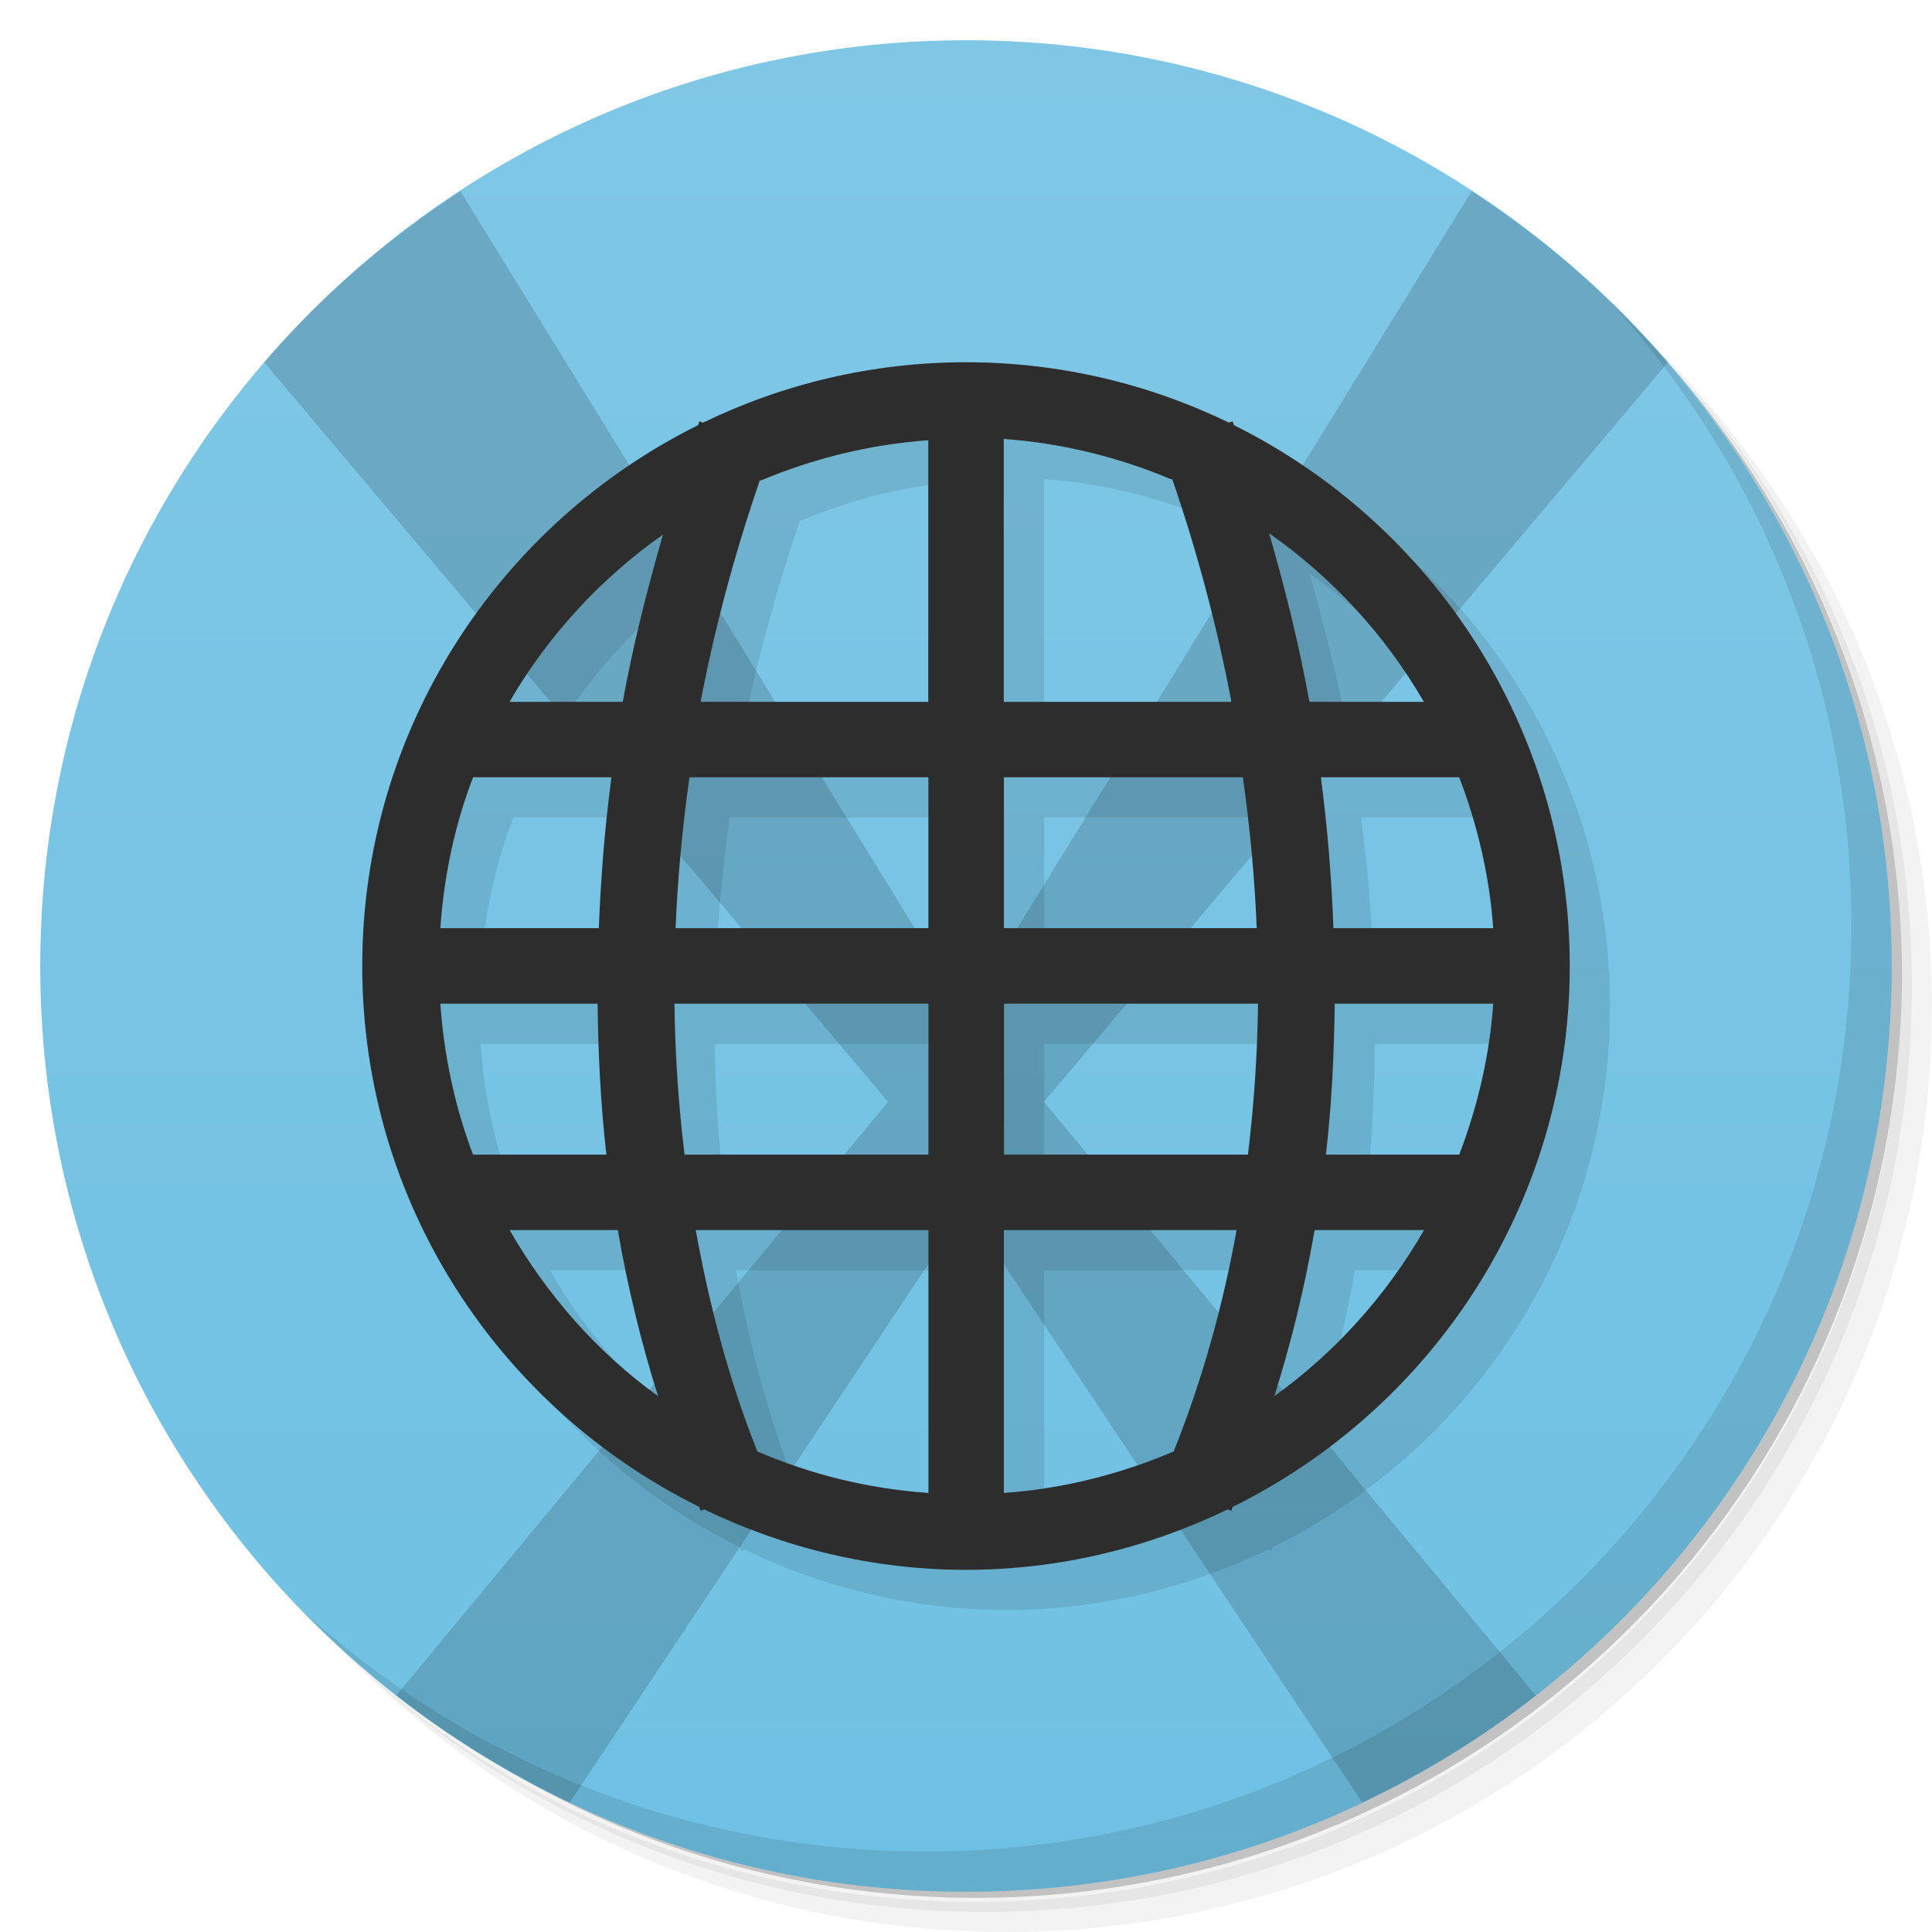
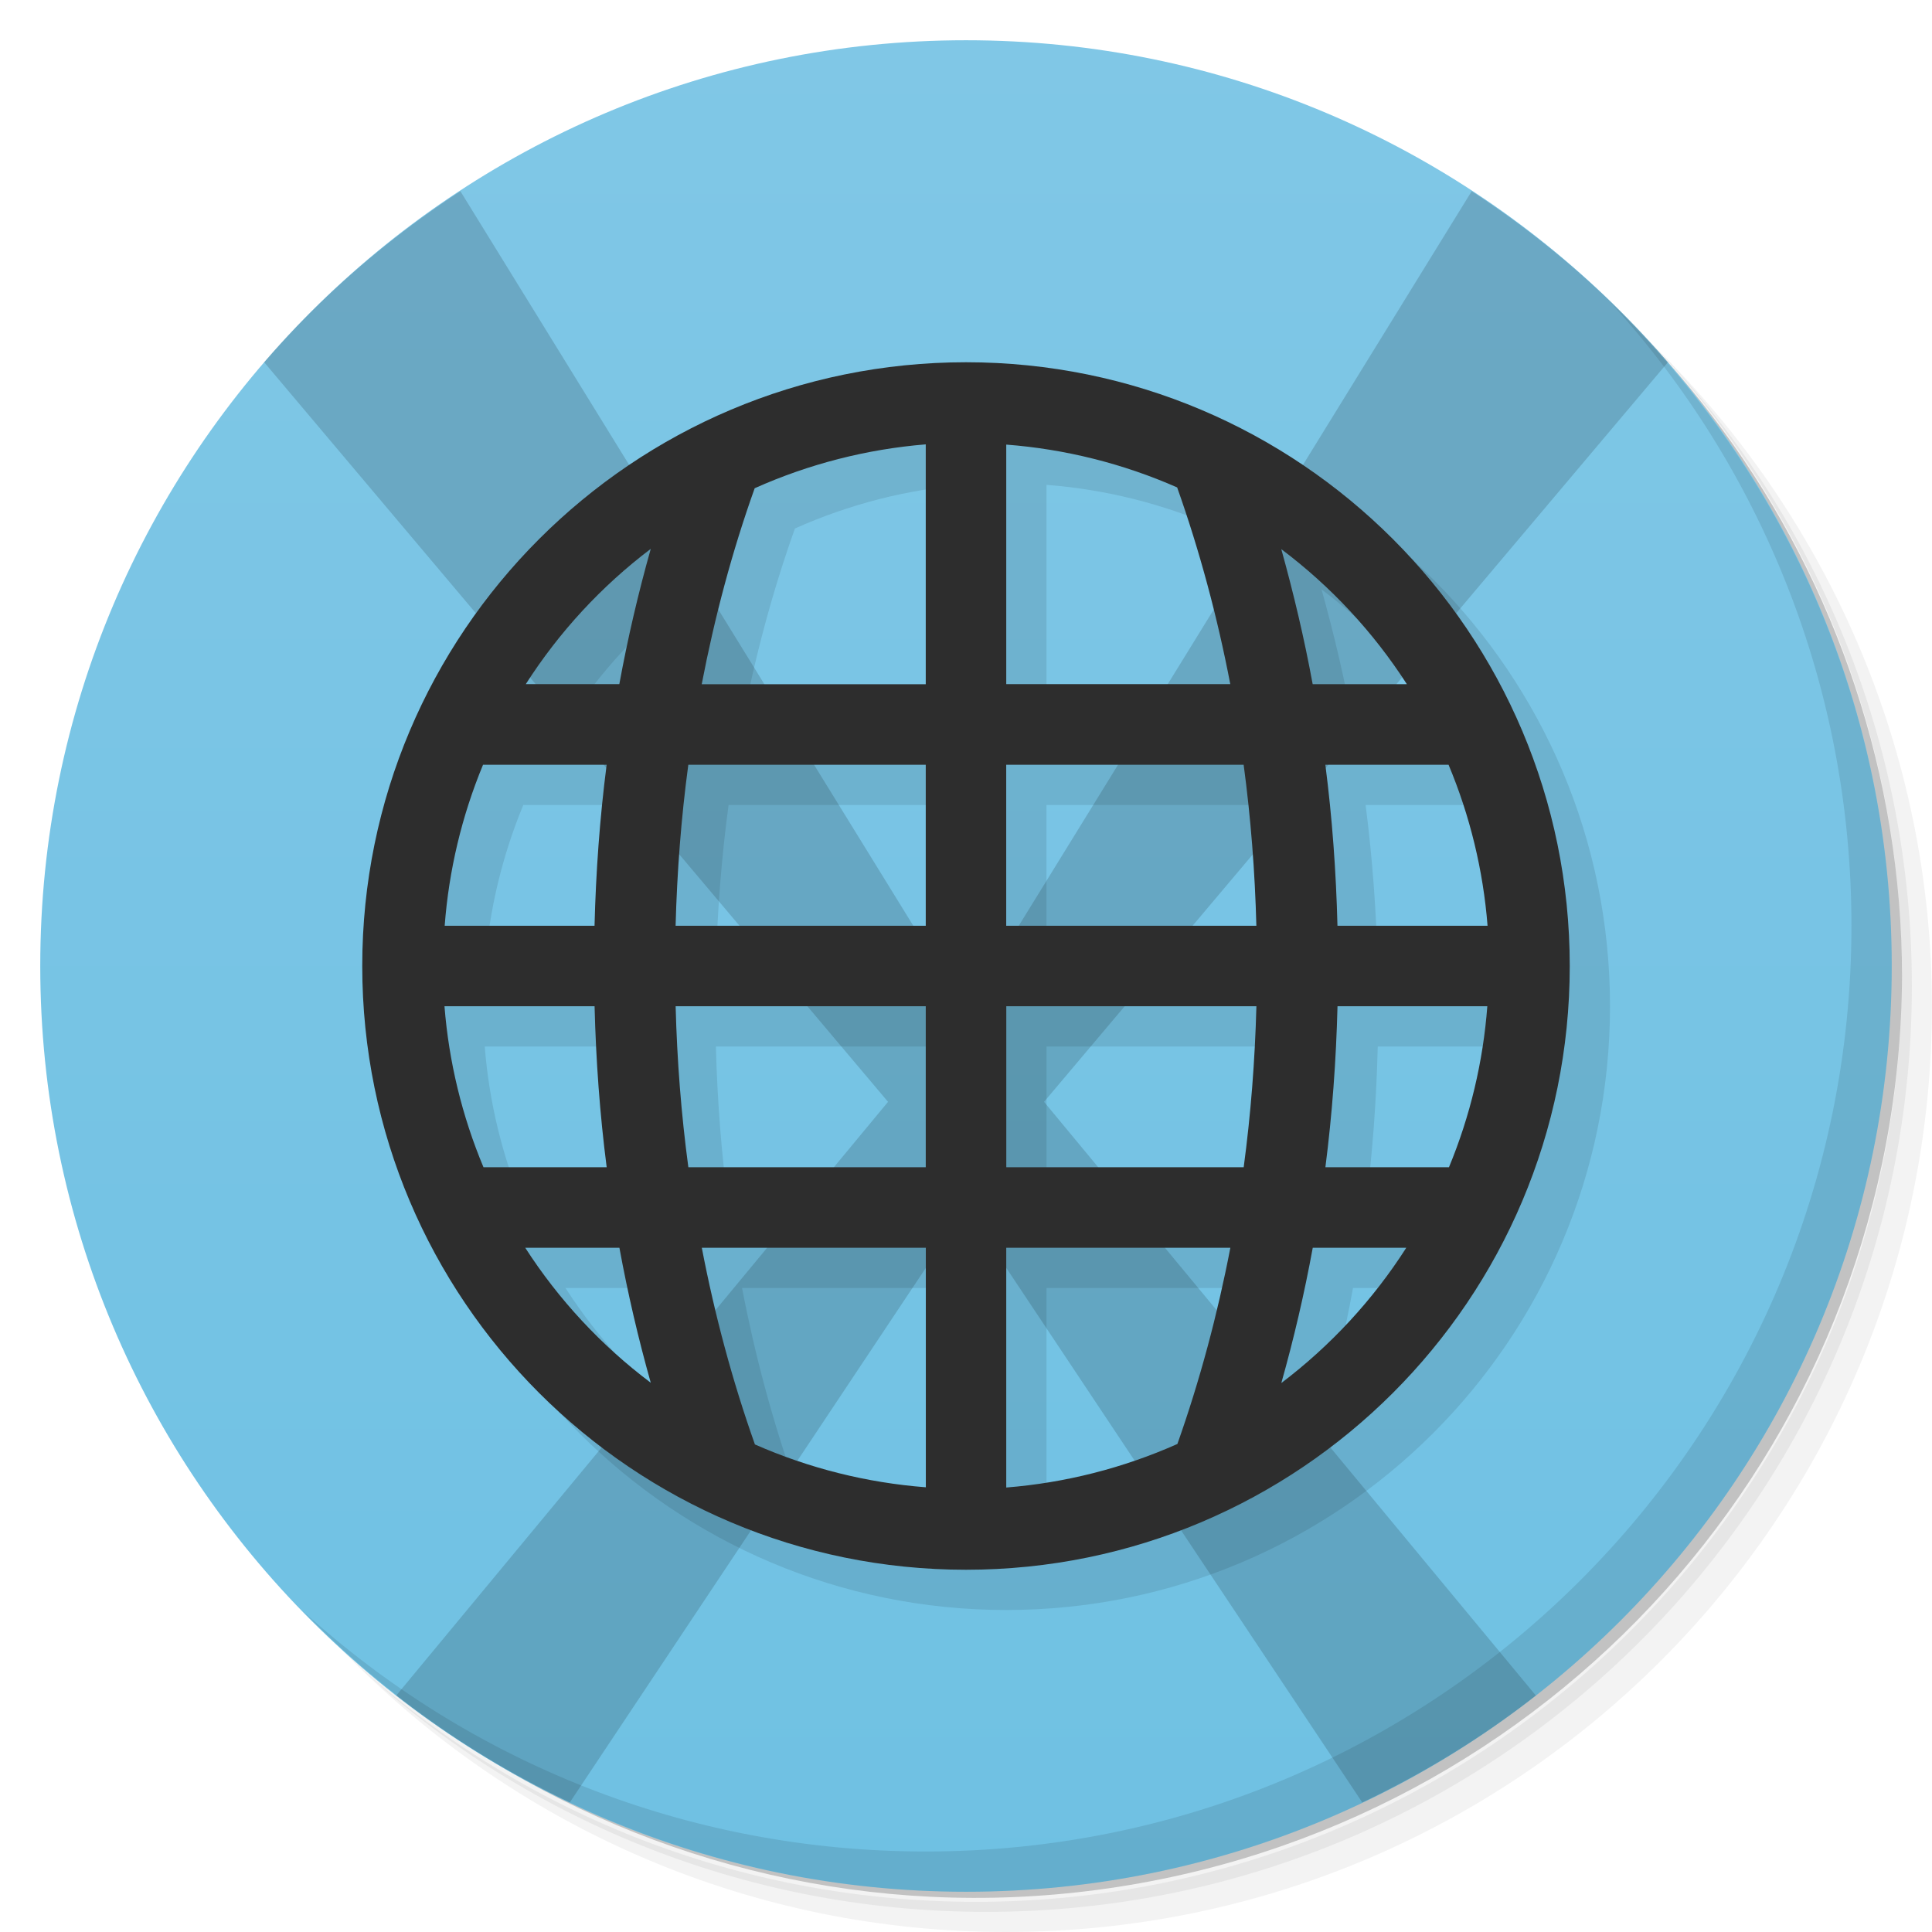
<svg xmlns="http://www.w3.org/2000/svg" xmlns:xlink="http://www.w3.org/1999/xlink" viewBox="0 0 48 48">
  <defs>
    <linearGradient id="linearGradient3764" x1="1" x2="47" gradientUnits="userSpaceOnUse" gradientTransform="matrix(0,-1,1,0,-1.5e-6,48)">
      <stop style="stop-color:#6fc1e3;stop-opacity:1" />
      <stop offset="1" style="stop-color:#80c7e6;stop-opacity:1" />
    </linearGradient>
  </defs>
  <g>
    <path d="m 36.31 5 c 5.859 4.062 9.688 10.831 9.688 18.5 c 0 12.426 -10.07 22.5 -22.5 22.5 c -7.669 0 -14.438 -3.828 -18.5 -9.688 c 1.037 1.822 2.306 3.499 3.781 4.969 c 4.085 3.712 9.514 5.969 15.469 5.969 c 12.703 0 23 -10.298 23 -23 c 0 -5.954 -2.256 -11.384 -5.969 -15.469 c -1.469 -1.475 -3.147 -2.744 -4.969 -3.781 z m 4.969 3.781 c 3.854 4.113 6.219 9.637 6.219 15.719 c 0 12.703 -10.297 23 -23 23 c -6.081 0 -11.606 -2.364 -15.719 -6.219 c 4.16 4.144 9.883 6.719 16.219 6.719 c 12.703 0 23 -10.298 23 -23 c 0 -6.335 -2.575 -12.06 -6.719 -16.219 z" style="opacity:0.05" />
    <path d="m 41.28 8.781 c 3.712 4.085 5.969 9.514 5.969 15.469 c 0 12.703 -10.297 23 -23 23 c -5.954 0 -11.384 -2.256 -15.469 -5.969 c 4.113 3.854 9.637 6.219 15.719 6.219 c 12.703 0 23 -10.298 23 -23 c 0 -6.081 -2.364 -11.606 -6.219 -15.719 z" style="opacity:0.1" />
    <path d="m 31.25 2.375 c 8.615 3.154 14.75 11.417 14.75 21.13 c 0 12.426 -10.07 22.5 -22.5 22.5 c -9.708 0 -17.971 -6.135 -21.12 -14.75 a 23 23 0 0 0 44.875 -7 a 23 23 0 0 0 -16 -21.875 z" style="opacity:0.2" />
  </g>
  <g>
    <path d="m 24 1 c 12.703 0 23 10.297 23 23 c 0 12.703 -10.297 23 -23 23 -12.703 0 -23 -10.297 -23 -23 0 -12.703 10.297 -23 23 -23 z" style="fill:url(#linearGradient3764);fill-opacity:1" />
  </g>
  <path id="path3853" d="m 36 34 a 10 3 0 1 1 -20 0 10 3 0 1 1 20 0 z" transform="matrix(1.45,0,0,1,-7.2,0)" style="fill:none;opacity:0.359;stroke:none" />
  <path d="m 11.438 4.75 c -1.821 1.189 -3.461 2.608 -4.875 4.25 l 15.5 18.375 l -12.219 14.75 c 1.33 1.041 2.771 1.925 4.313 2.656 l 9.844 -14.781 l 9.844 14.781 c 1.541 -0.731 2.983 -1.615 4.313 -2.656 l -12.219 -14.75 l 15.5 -18.375 c -1.414 -1.642 -3.054 -3.061 -4.875 -4.25 l -12.563 20.375 l -12.563 -20.375 z" style="fill:#000;opacity:0.15;fill-opacity:1;stroke:none" />
  <g>
    <path d="m 40.03 7.531 c 3.712 4.084 5.969 9.514 5.969 15.469 0 12.703 -10.297 23 -23 23 c -5.954 0 -11.384 -2.256 -15.469 -5.969 4.178 4.291 10.01 6.969 16.469 6.969 c 12.703 0 23 -10.298 23 -23 0 -6.462 -2.677 -12.291 -6.969 -16.469 z" style="opacity:0.1" />
  </g>
-   <path d="m 25,9.998 c -2.337,0 -4.558,0.543 -6.531,1.5 l -0.094,-0.031 c -0.011,0.031 -0.02,0.063 -0.031,0.094 C 13.399,14.016 10,19.112 10,24.999 c 0,5.897 3.416,10.988 8.375,13.438 0.013,0.03 0.018,0.064 0.031,0.094 L 18.5,38.5 c 1.967,0.949 4.173,1.5 6.5,1.5 2.327,0 4.533,-0.551 6.5,-1.5 l 0.094,0.031 c 0.013,-0.03 0.018,-0.064 0.031,-0.094 C 36.584,35.987 40,30.896 40,24.999 40,19.113 36.601,14.016 31.656,11.561 31.645,11.53 31.636,11.498 31.625,11.467 l -0.094,0.031 C 29.558,10.541 27.337,9.998 25,9.998 Z m 0.938,1.906 c 1.462,0.103 2.866,0.459 4.156,1 0.009,0.004 0.022,-0.004 0.031,0 0.619,1.799 1.115,3.661 1.469,5.531 l -5.656,0 0,-6.531 z m -1.875,0.031 0,6.5 -5.656,0 c 0.352,-1.861 0.855,-3.71 1.469,-5.5 10e-5,-0.003 0.03,0.003 0.031,0 1.289,-0.543 2.694,-0.894 4.156,-1 z m 8.469,2.313 c 1.565,1.096 2.883,2.527 3.844,4.188 l -2.844,0 c -0.253,-1.402 -0.604,-2.818 -1,-4.188 z m -15.06,0.031 c -0.392,1.36 -0.749,2.764 -1,4.156 l -2.813,0 c 0.953,-1.643 2.265,-3.067 3.813,-4.156 z m -4.719,6.03 3.438,0 c -0.165,1.246 -0.266,2.503 -0.313,3.75 l -3.938,0 c 0.093,-1.319 0.36,-2.569 0.813,-3.75 z m 5.375,0 5.938,0 0,3.75 -6.281,0 c 0.05,-1.254 0.169,-2.495 0.344,-3.75 z m 7.813,0 5.938,0 c 0.175,1.254 0.294,2.497 0.344,3.75 l -6.281,0 0,-3.75 z m 7.875,0 3.438,0 c 0.449,1.177 0.751,2.437 0.844,3.75 l -3.969,0 c -0.047,-1.247 -0.147,-2.504 -0.313,-3.75 z m -21.875,5.625 3.906,0 c 0.015,1.259 0.076,2.514 0.219,3.75 l -3.313,0 c -0.448,-1.176 -0.72,-2.439 -0.813,-3.75 z m 5.813,0 6.313,0 0,3.75 -6.06,0 c -0.149,-1.234 -0.236,-2.486 -0.25,-3.75 z m 8.188,0 6.313,0 c -0.014,1.264 -0.101,2.516 -0.25,3.75 l -6.06,0 0,-3.75 z m 8.219,0 3.938,0 c -0.092,1.312 -0.395,2.573 -0.844,3.75 l -3.313,0 c 0.143,-1.236 0.204,-2.491 0.219,-3.75 z m -20.5,5.625 2.688,0 c 0.243,1.406 0.577,2.784 1,4.125 -1.511,-1.086 -2.754,-2.506 -3.688,-4.125 z m 4.625,0 5.781,0 0,6.531 c -1.506,-0.106 -2.928,-0.461 -4.25,-1.031 -0.697,-1.744 -1.187,-3.595 -1.531,-5.5 z m 7.656,0 5.781,0 c -0.345,1.909 -0.863,3.753 -1.563,5.5 -1.307,0.557 -2.733,0.926 -4.219,1.031 l 0,-6.531 z m 7.719,0 2.719,0 c -0.936,1.624 -2.203,3.037 -3.719,4.125 0.423,-1.341 0.757,-2.719 1,-4.125 z" style="fill:#000;fill-opacity:0.098" />
-   <path d="m 24 9 c -2.337 0 -4.558 0.543 -6.531 1.5 l -0.094 -0.031 c -0.011 0.031 -0.02 0.063 -0.031 0.094 c -4.945 2.455 -8.344 7.551 -8.344 13.438 c 0 5.897 3.416 10.988 8.375 13.438 c 0.013 0.03 0.018 0.064 0.031 0.094 l 0.094 -0.031 c 1.967 0.949 4.173 1.5 6.5 1.5 c 2.327 0 4.533 -0.551 6.5 -1.5 l 0.094 0.031 c 0.013 -0.03 0.018 -0.064 0.031 -0.094 c 4.959 -2.45 8.375 -7.541 8.375 -13.438 c 0 -5.886 -3.399 -10.983 -8.344 -13.438 c -0.011 -0.031 -0.02 -0.063 -0.031 -0.094 l -0.094 0.031 c -1.973 -0.957 -4.194 -1.5 -6.531 -1.5 z m 0.938 1.906 c 1.462 0.103 2.866 0.459 4.156 1 c 0.009 0.004 0.022 -0.004 0.031 0 c 0.619 1.799 1.115 3.661 1.469 5.531 l -5.656 0 l 0 -6.531 z m -1.875 0.031 l 0 6.5 l -5.656 0 c 0.352 -1.861 0.855 -3.71 1.469 -5.5 c 0 -0.003 0.03 0.003 0.031 0 c 1.289 -0.543 2.694 -0.894 4.156 -1 z m 8.469 2.313 c 1.565 1.096 2.883 2.527 3.844 4.188 l -2.844 0 c -0.253 -1.402 -0.604 -2.818 -1 -4.188 z m -15.06 0.031 c -0.392 1.36 -0.749 2.764 -1 4.156 l -2.813 0 c 0.953 -1.643 2.265 -3.067 3.813 -4.156 z m -4.719 6.03 l 3.438 0 c -0.165 1.246 -0.266 2.503 -0.313 3.75 l -3.938 0 c 0.093 -1.319 0.36 -2.569 0.813 -3.75 z m 5.375 0 l 5.938 0 l 0 3.75 l -6.281 0 c 0.05 -1.254 0.169 -2.495 0.344 -3.75 z m 7.813 0 l 5.938 0 c 0.175 1.254 0.294 2.497 0.344 3.75 l -6.281 0 l 0 -3.75 z m 7.875 0 l 3.438 0 c 0.449 1.177 0.751 2.437 0.844 3.75 l -3.969 0 c -0.047 -1.247 -0.147 -2.504 -0.313 -3.75 z m -21.875 5.625 l 3.906 0 c 0.015 1.259 0.076 2.514 0.219 3.75 l -3.313 0 c -0.448 -1.176 -0.72 -2.439 -0.813 -3.75 z m 5.813 0 l 6.313 0 l 0 3.75 l -6.06 0 c -0.149 -1.234 -0.236 -2.486 -0.25 -3.75 z m 8.188 0 l 6.313 0 c -0.014 1.264 -0.101 2.516 -0.25 3.75 l -6.06 0 l 0 -3.75 z m 8.219 0 l 3.938 0 c -0.092 1.312 -0.395 2.573 -0.844 3.75 l -3.313 0 c 0.143 -1.236 0.204 -2.491 0.219 -3.75 z m -20.5 5.625 l 2.688 0 c 0.243 1.406 0.577 2.784 1 4.125 c -1.511 -1.086 -2.754 -2.506 -3.688 -4.125 z m 4.625 0 l 5.781 0 l 0 6.531 c -1.506 -0.106 -2.928 -0.461 -4.25 -1.031 c -0.697 -1.744 -1.187 -3.595 -1.531 -5.5 z m 7.656 0 l 5.781 0 c -0.345 1.909 -0.863 3.753 -1.563 5.5 c -1.307 0.557 -2.733 0.926 -4.219 1.031 l 0 -6.531 z m 7.719 0 l 2.719 0 c -0.936 1.624 -2.203 3.037 -3.719 4.125 c 0.423 -1.341 0.757 -2.719 1 -4.125 z" style="fill:#2d2d2d;fill-opacity:1" />
  <use xlink:href="#path3853" transform="translate(1,1)" width="48" height="48" />
+   <path d="M 25 10 A 15 15 0 0 0 10 25 15 15 0 0 0 25 40 15 15 0 0 0 40 25 15 15 0 0 0 25 10 M 24 12.04 24 18 18.434 18 C 18.755 16.329 19.19 14.697 19.75 13.13 A 13 13 0 0 1 24 12.04 m 2 0.006 a 13 13 0 0 1 4.246 1.064 c 0.559 1.575 0.998 3.212 1.32 4.887 l -5.566 0 0 -5.951 z m -8.832 2.59 c -0.311 1.103 -0.573 2.225 -0.781 3.361 l -2.324 0 a 13 13 0 0 1 3.105 -3.361 z m 15.666 0.008 a 13 13 0 0 1 3.119 3.354 l -2.34 0 C 33.405 16.866 33.14 15.747 32.834 14.646 m -19.832 5.354 3.07 0 c -0.171 1.324 -0.267 2.661 -0.301 4 l -3.723 0 a 13 13 0 0 1 0.953 -4 z m 5.1 0 5.898 0 0 4 -6.215 0 c 0.036 -1.341 0.138 -2.678 0.316 -4 z m 7.898 0 5.898 0 c 0.178 1.322 0.281 2.659 0.316 4 l -6.215 0 0 -4 z m 7.928 0 3.061 0 a 13 13 0 0 1 0.969 4 l -3.729 0 c -0.034 -1.339 -0.13 -2.676 -0.301 -4 z m -21.885 6 3.729 0 c 0.034 1.339 0.13 2.676 0.301 4 l -3.061 0 a 13 13 0 0 1 -0.969 -4 z m 5.742 0 6.215 0 0 4 -5.898 0 c -0.178 -1.322 -0.281 -2.659 -0.316 -4 z m 8.215 0 6.215 0 c -0.036 1.341 -0.138 2.678 -0.316 4 l -5.898 0 0 -4 z m 8.229 0 3.723 0 a 13 13 0 0 1 -0.953 4 l -3.07 0 c 0.17 -1.324 0.267 -2.661 0.301 -4 z m -20.18 6 2.34 0 c 0.208 1.134 0.469 2.253 0.779 3.354 a 13 13 0 0 1 -3.119 -3.354 z m 4.387 0 5.566 0 0 5.951 a 13 13 0 0 1 -4.246 -1.064 c -0.559 -1.575 -0.998 -3.212 -1.32 -4.887 z m 7.566 0 5.566 0 c -0.322 1.671 -0.76 3.303 -1.316 4.875 A 13 13 0 0 1 26 37.957 l 0 -5.957 z m 7.613 0 2.324 0 a 13 13 0 0 1 -3.105 3.361 c 0.311 -1.103 0.573 -2.225 0.781 -3.361 z" style="fill:#000;opacity:0.1;fill-opacity:1;stroke:none" />
+   <path d="M 24 9 A 15 15 0 0 0 9 24 15 15 0 0 0 24 39 15 15 0 0 0 39 24 15 15 0 0 0 24 9 M 23 11.04 23 17 17.434 17 C 17.755 15.329 18.19 13.697 18.75 12.13 A 13 13 0 0 1 23 11.04 m 2 0.006 a 13 13 0 0 1 4.246 1.064 c 0.559 1.575 0.998 3.212 1.32 4.887 l -5.566 0 0 -5.951 z m -8.832 2.59 c -0.311 1.103 -0.573 2.225 -0.781 3.361 l -2.324 0 a 13 13 0 0 1 3.105 -3.361 z m 15.666 0.008 a 13 13 0 0 1 3.119 3.354 l -2.34 0 C 32.405 15.866 32.14 14.747 31.834 13.646 m -19.832 5.354 3.07 0 c -0.171 1.324 -0.267 2.661 -0.301 4 l -3.723 0 a 13 13 0 0 1 0.953 -4 z m 5.1 0 5.898 0 0 4 -6.215 0 c 0.036 -1.341 0.138 -2.678 0.316 -4 z m 7.898 0 5.898 0 c 0.178 1.322 0.281 2.659 0.316 4 l -6.215 0 0 -4 z m 7.928 0 3.061 0 a 13 13 0 0 1 0.969 4 l -3.729 0 c -0.034 -1.339 -0.13 -2.676 -0.301 -4 z m -21.885 6 3.729 0 c 0.034 1.339 0.13 2.676 0.301 4 l -3.061 0 a 13 13 0 0 1 -0.969 -4 z m 5.742 0 6.215 0 0 4 -5.898 0 c -0.178 -1.322 -0.281 -2.659 -0.316 -4 z m 8.215 0 6.215 0 c -0.036 1.341 -0.138 2.678 -0.316 4 l -5.898 0 0 -4 z m 8.229 0 3.723 0 a 13 13 0 0 1 -0.953 4 l -3.07 0 c 0.17 -1.324 0.267 -2.661 0.301 -4 z m -20.18 6 2.34 0 c 0.208 1.134 0.469 2.253 0.779 3.354 a 13 13 0 0 1 -3.119 -3.354 z m 4.387 0 5.566 0 0 5.951 a 13 13 0 0 1 -4.246 -1.064 c -0.559 -1.575 -0.998 -3.212 -1.32 -4.887 z m 7.566 0 5.566 0 c -0.322 1.671 -0.76 3.303 -1.316 4.875 A 13 13 0 0 1 25 36.957 l 0 -5.957 z m 7.613 0 2.324 0 a 13 13 0 0 1 -3.105 3.361 c 0.311 -1.103 0.573 -2.225 0.781 -3.361 z" style="fill:#2d2d2d;opacity:1;fill-opacity:1;stroke:none" />
</svg>
